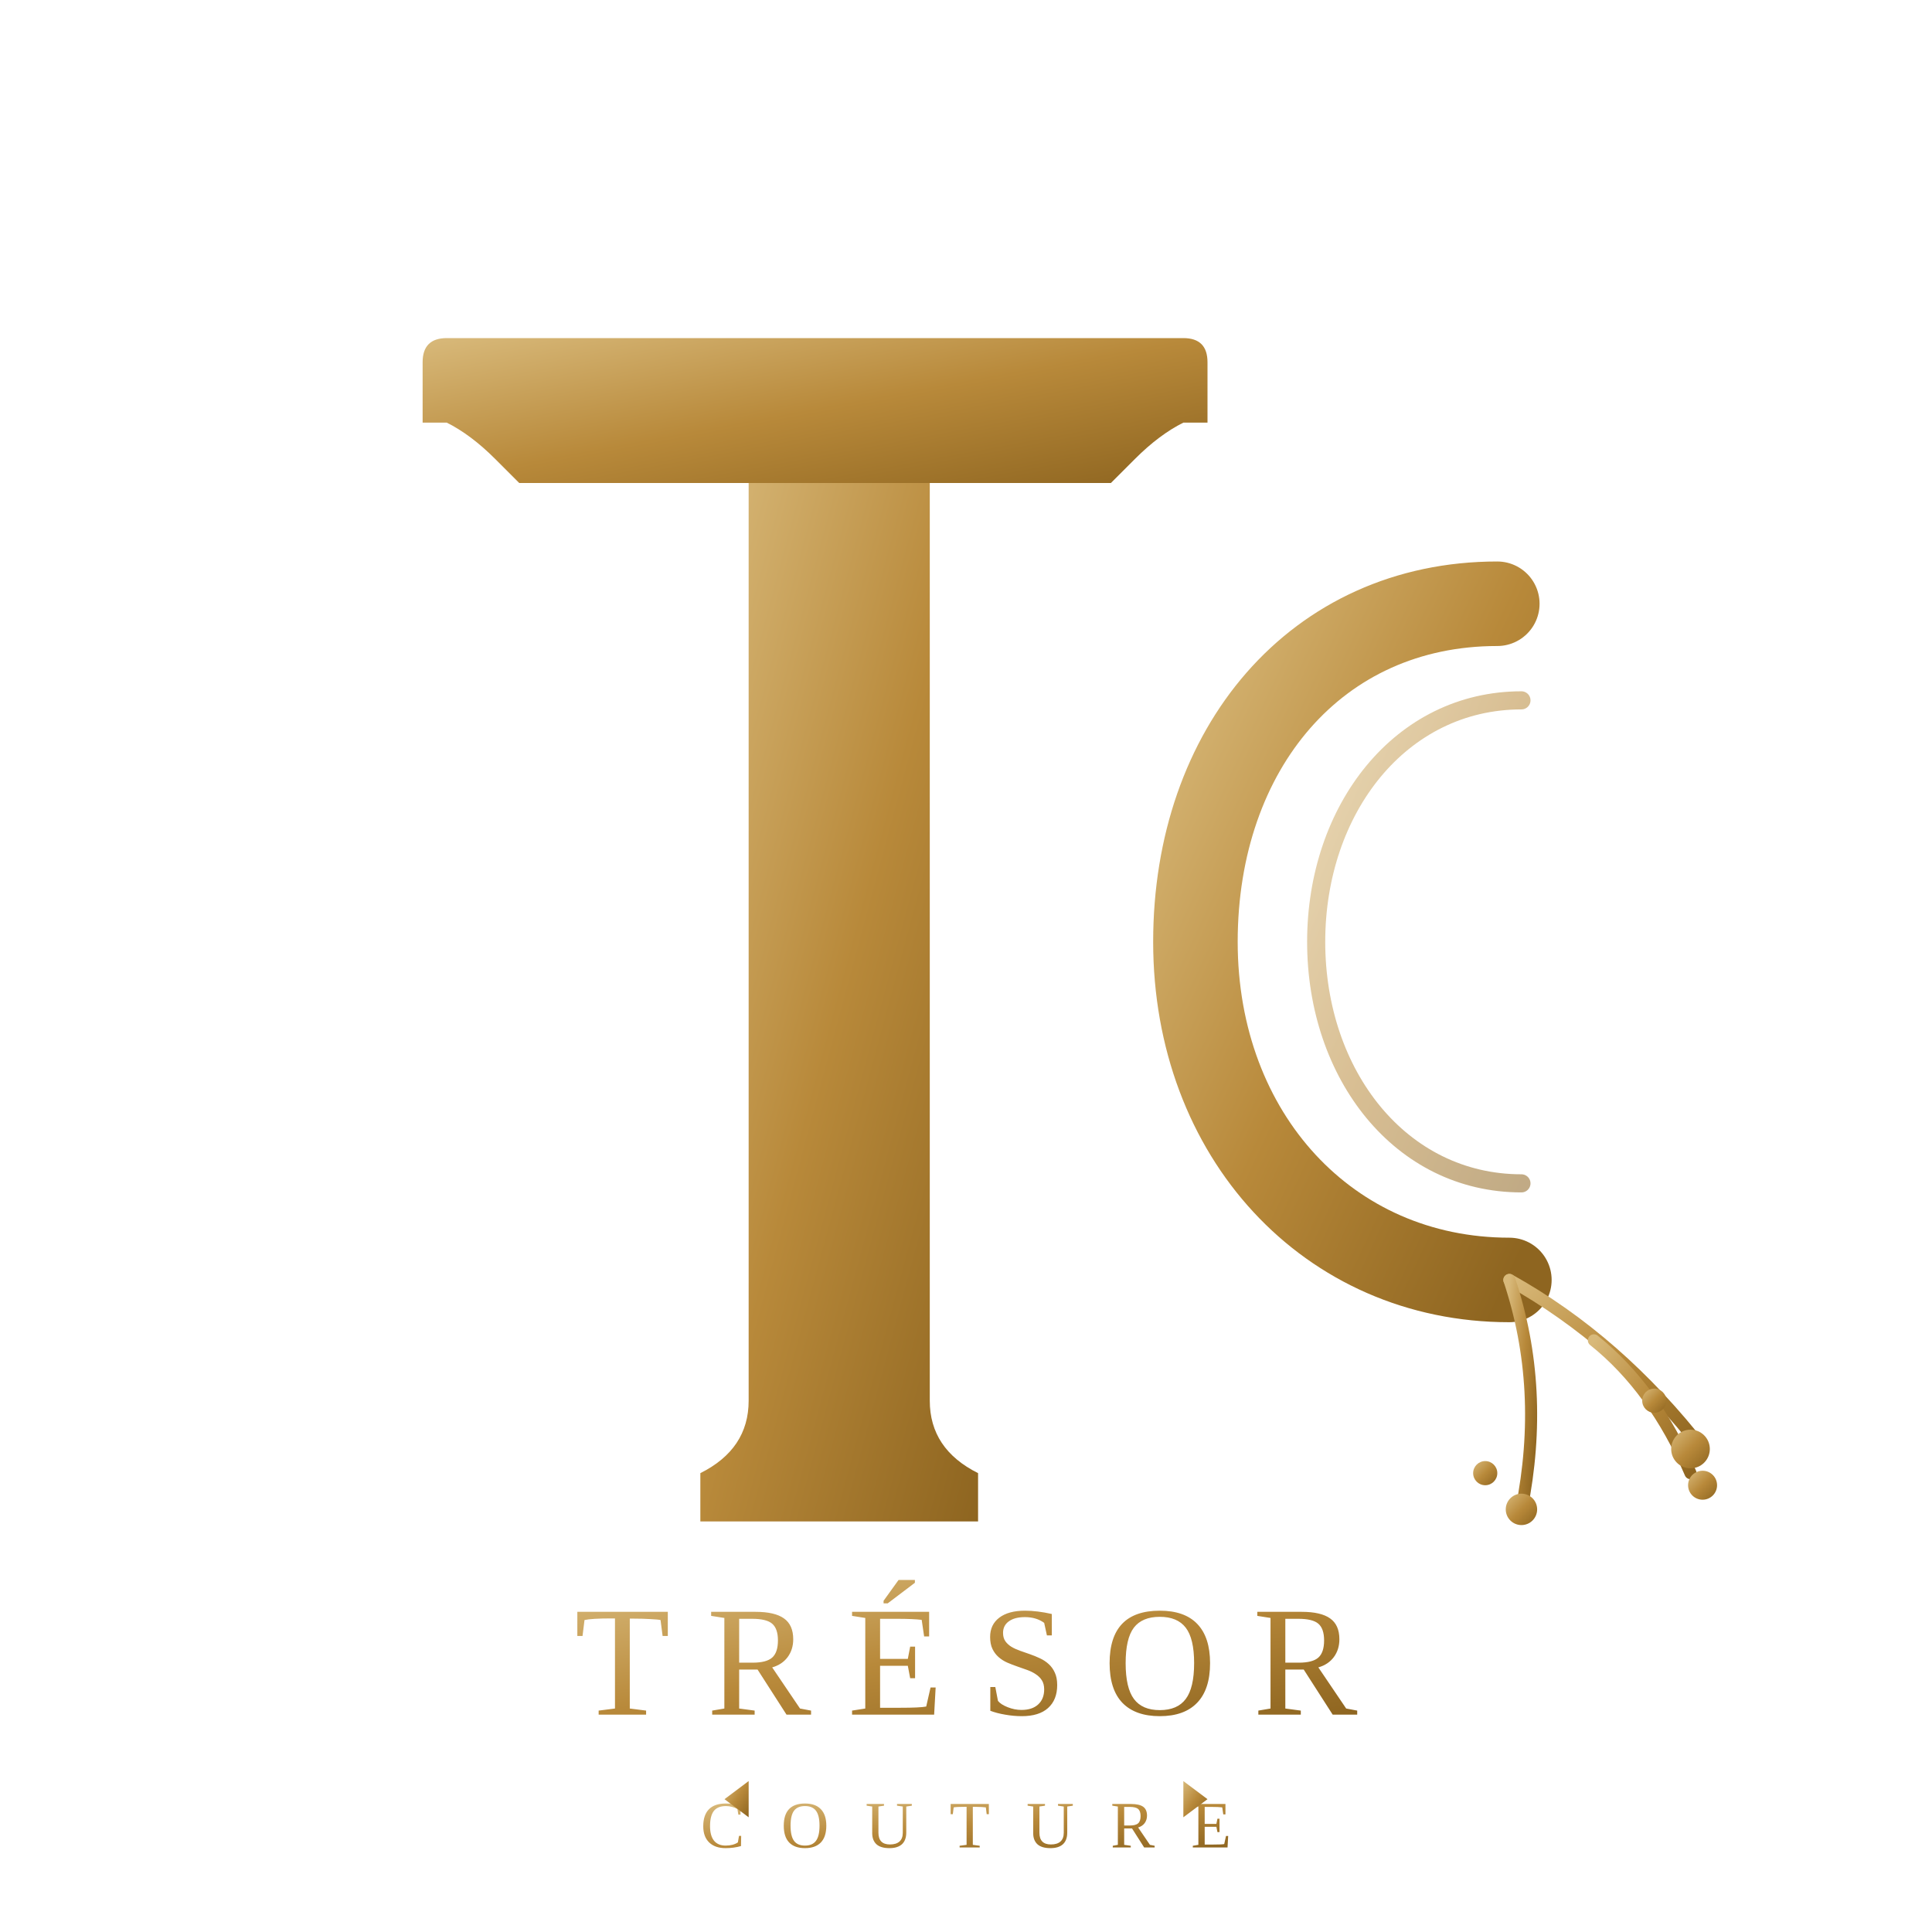
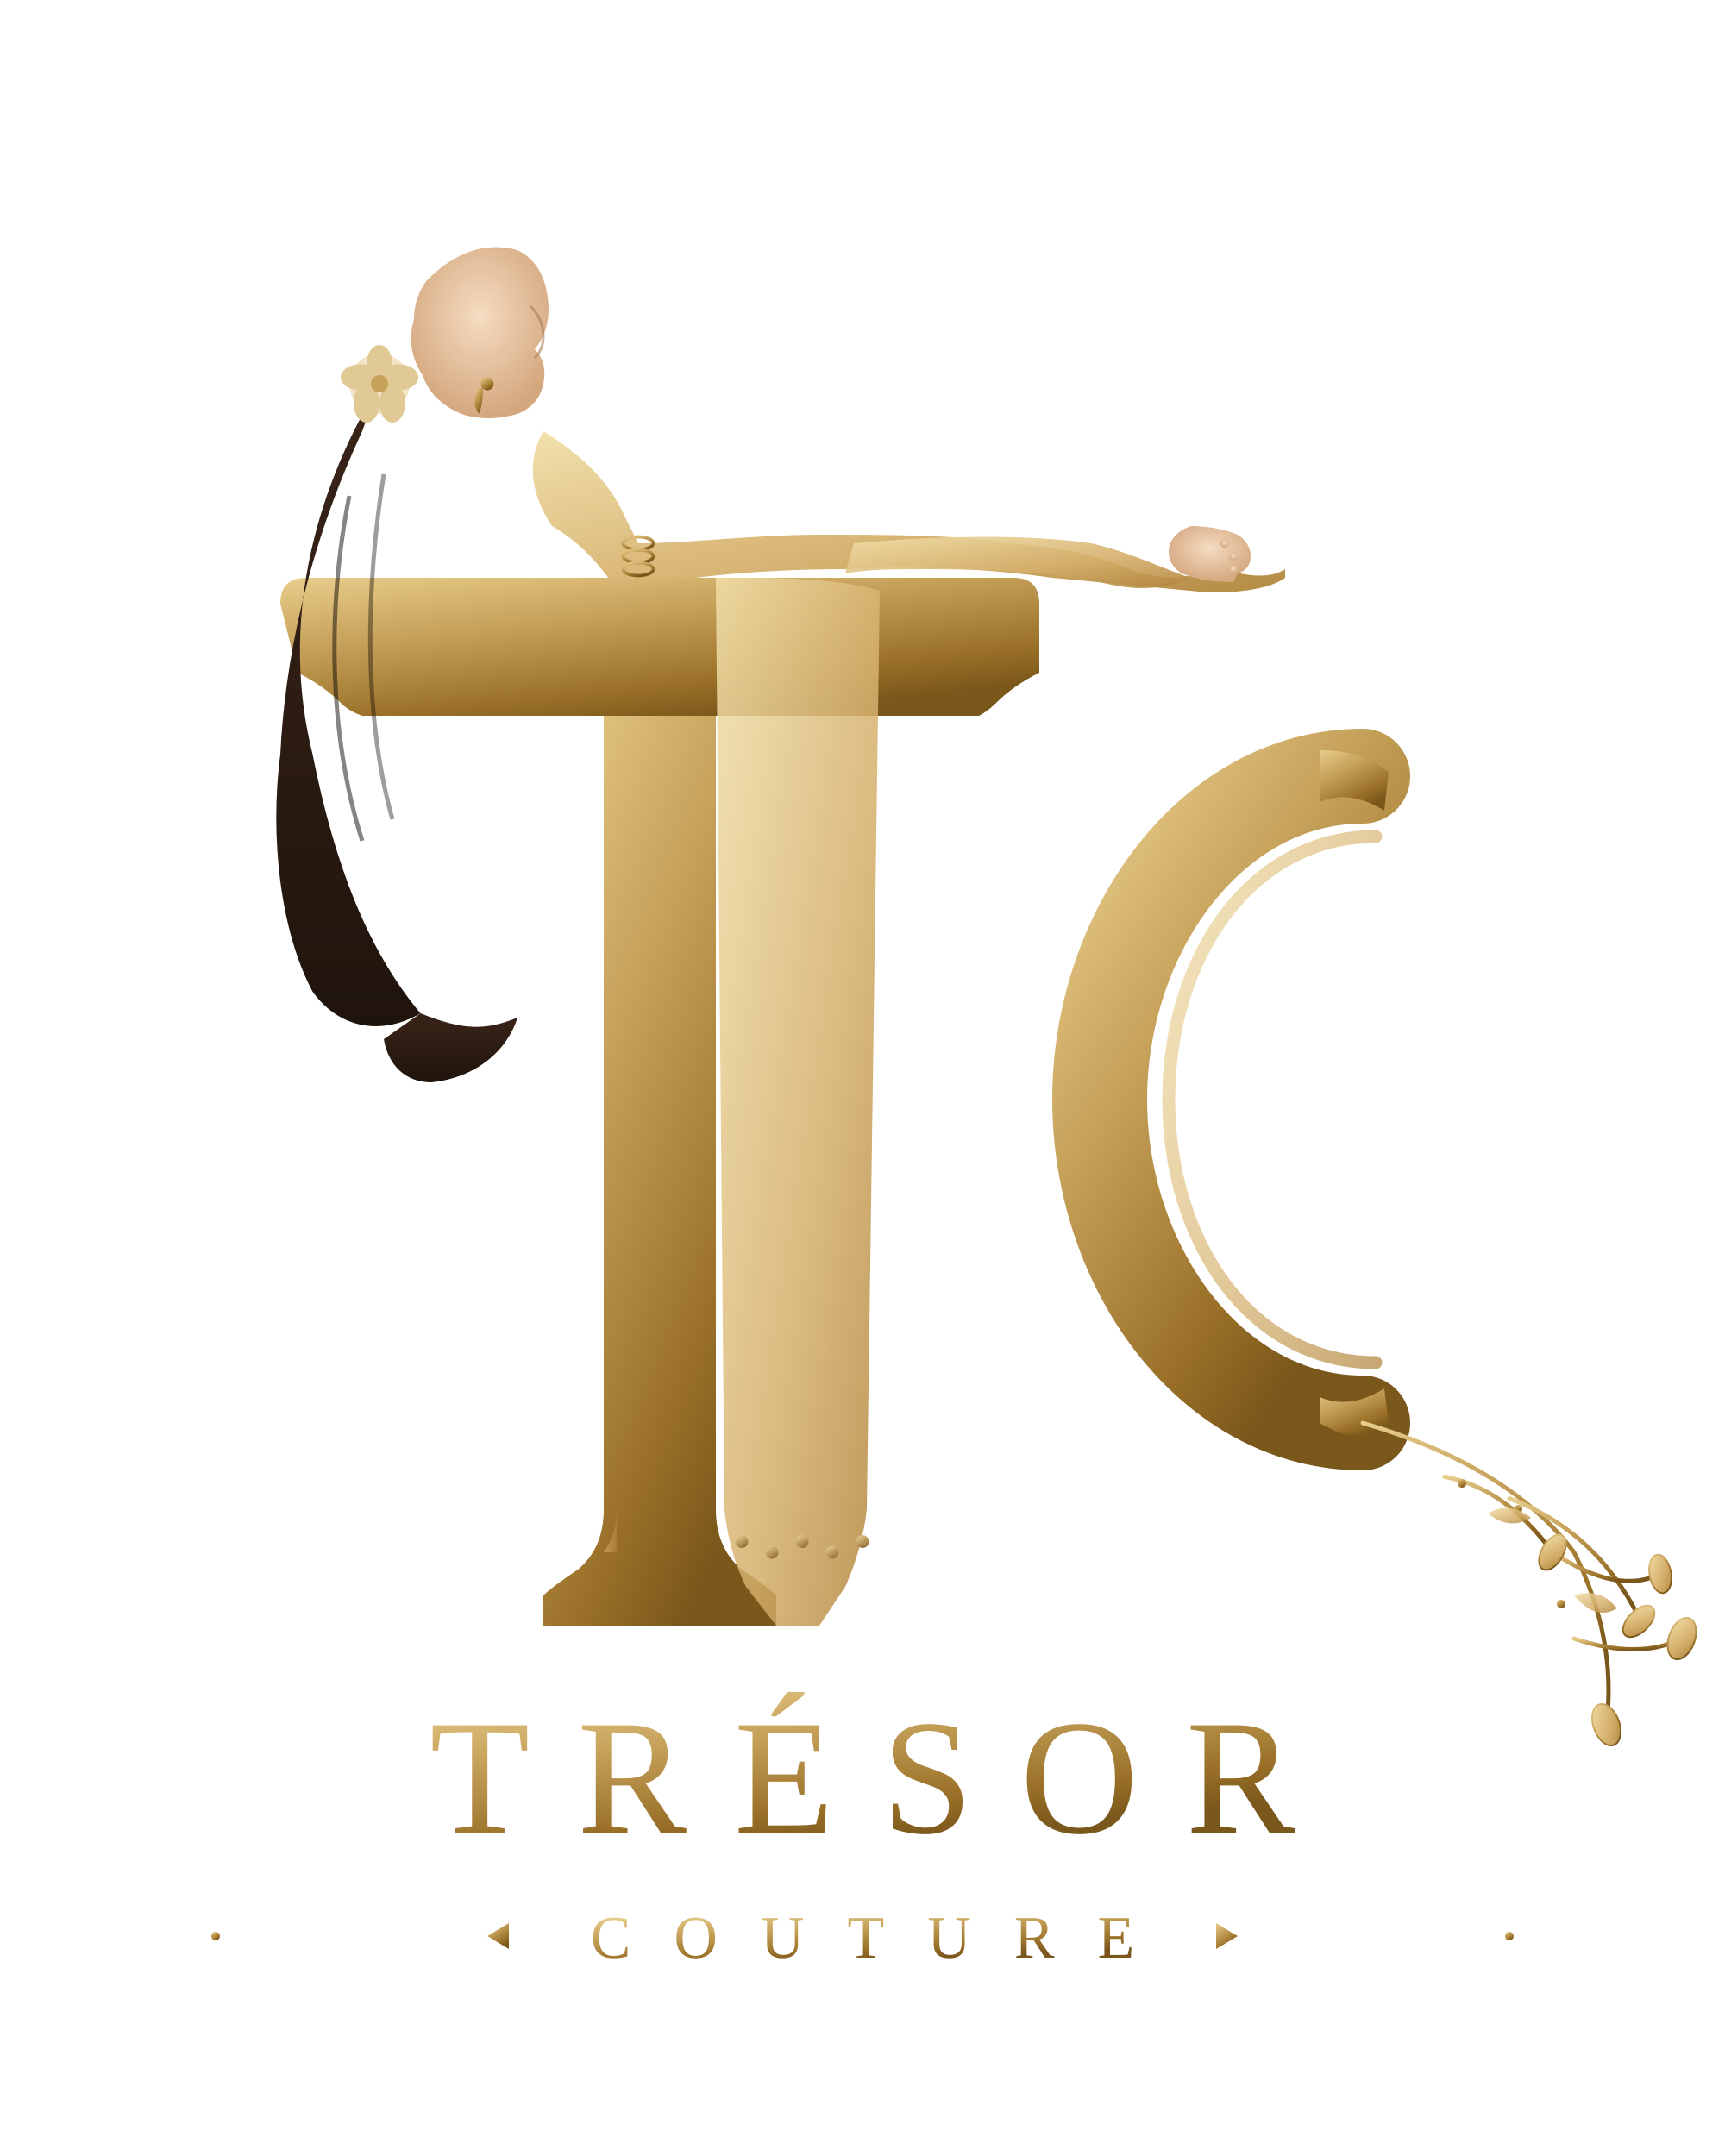
- <svg xmlns="http://www.w3.org/2000/svg" viewBox="0 0 320 320" role="img" aria-label="Trésor Couture monogram">
+ <svg xmlns="http://www.w3.org/2000/svg" viewBox="0 0 800 1000" role="img" aria-label="Trésor Couture monogram">
  <defs>
-     <linearGradient id="tc-gold" x1="0" y1="0" x2="1" y2="1">
-       <stop offset="0%" stop-color="#D8B97A" />
-       <stop offset="50%" stop-color="#B8893A" />
-       <stop offset="100%" stop-color="#8E6520" />
+     <linearGradient id="tc-gold" x1="0" y1="0" x2="0.6" y2="1">
+       <stop offset="0%" stop-color="#E8CD8B" />
+       <stop offset="40%" stop-color="#C5A059" />
+       <stop offset="80%" stop-color="#9A7028" />
+       <stop offset="100%" stop-color="#7A571B" />
    </linearGradient>
+     <linearGradient id="tc-gold-light" x1="0" y1="0" x2="1" y2="1">
+       <stop offset="0%" stop-color="#F1DFA8" />
+       <stop offset="60%" stop-color="#D4AE6A" />
+       <stop offset="100%" stop-color="#B0843A" />
+     </linearGradient>
+     <linearGradient id="tc-hair" x1="0" y1="0" x2="0" y2="1">
+       <stop offset="0%" stop-color="#3A2418" />
+       <stop offset="100%" stop-color="#1F140C" />
+     </linearGradient>
+     <radialGradient id="tc-skin" cx="0.5" cy="0.4" r="0.6">
+       <stop offset="0%" stop-color="#F5DCC1" />
+       <stop offset="100%" stop-color="#D4A77E" />
+     </radialGradient>
  </defs>
  <g fill="url(#tc-gold)">
-     <path d="M 70 70              L 70 60 Q 70 56 74 56              L 196 56 Q 200 56 200 60              L 200 70              L 196 70 Q 192 72 188 76              L 184 80              L 86 80              L 82 76 Q 78 72 74 70 Z" />
-     <path d="M 124 80              L 124 232              Q 124 240 116 244              L 116 252              L 162 252              L 162 244              Q 154 240 154 232              L 154 80 Z" />
+     <path d="M 130 280              Q 130 268 142 268              L 470 268              Q 482 268 482 280              L 482 312              Q 470 318 462 326              Q 458 330 454 332              L 168 332              Q 162 330 158 326              Q 150 318 138 312 Z" />
+     <path d="M 280 332              L 280 700              Q 280 718 268 728              Q 256 736 252 740              L 252 754              L 360 754              L 360 740              Q 356 736 344 728              Q 332 718 332 700              L 332 332 Z" />
+     <path d="M 286 340 L 286 700 Q 286 712 280 720 L 286 720 L 286 340 Z" fill="url(#tc-gold-light)" opacity="0.6" />
  </g>
-   <g fill="none" stroke="url(#tc-gold)" stroke-width="14" stroke-linecap="round">
-     <path d="M 248 100              C 218 100 198 124 198 156              C 198 188 220 212 250 212" />
-     <path d="M 252 116              C 232 116 218 134 218 156              C 218 178 232 196 252 196" stroke-width="3" opacity="0.55" />
+   <g fill="none" stroke="url(#tc-gold)" stroke-width="44" stroke-linecap="round">
+     <path d="M 632 360              C 562 360 510 432 510 510              C 510 588 562 660 632 660" />
+   </g>
+   <g fill="none" stroke="url(#tc-gold-light)" stroke-width="6" stroke-linecap="round" opacity="0.7">
+     <path d="M 638 388              C 580 388 542 444 542 510              C 542 576 580 632 638 632" />
+   </g>
+   <g fill="url(#tc-gold)">
+     <path d="M 612 348 Q 632 348 644 358 L 642 376 Q 626 366 612 372 Z" />
+     <path d="M 612 660 Q 632 672 644 660 L 642 644 Q 626 654 612 648 Z" />
+   </g>
+   <g fill="url(#tc-hair)">
+     <path d="M 175 180              C 145 230 130 290 145 350              C 155 400 170 440 195 470              C 178 480 158 478 145 460              C 130 432 125 388 130 350              C 132 308 142 256 168 200 Z" />
+     <path d="M 195 470              C 215 478 225 478 240 472              C 235 488 220 500 200 502              C 188 502 180 494 178 482 Z" />
+     <path d="M 162 230 C 152 280 152 340 168 390" stroke="#0F0905" stroke-width="2" fill="none" opacity="0.5" />
+     <path d="M 178 220 C 170 270 168 330 182 380" stroke="#0F0905" stroke-width="2" fill="none" opacity="0.4" />
+   </g>
+   <g transform="translate(176 178)">
+     <circle r="14" fill="#F2E4C4" />
+     <g fill="#E0C994">
+       <ellipse cx="0" cy="-9" rx="6" ry="9" />
+       <ellipse cx="9" cy="-3" rx="9" ry="6" />
+       <ellipse cx="6" cy="9" rx="6" ry="9" />
+       <ellipse cx="-6" cy="9" rx="6" ry="9" />
+       <ellipse cx="-9" cy="-3" rx="9" ry="6" />
+     </g>
+     <circle r="4" fill="#C5A059" />
+   </g>
+   <path d="M 198 130            Q 218 110 240 116            Q 252 122 254 138            Q 256 152 248 162            Q 254 168 252 178            Q 250 188 240 192            Q 226 196 214 192            Q 200 186 196 174            Q 188 162 192 148            Q 192 138 198 130 Z" fill="url(#tc-skin)" />
+   <path d="M 246 142 Q 252 148 252 156 Q 252 162 248 166" stroke="#A87B52" stroke-width="1.2" fill="none" opacity="0.6" />
+   <g fill="url(#tc-gold)">
+     <circle cx="226" cy="178" r="3" />
+     <path d="M 224 180 Q 224 188 222 192 L 220 188 Q 220 184 222 180 Z" />
+   </g>
+   <g fill="url(#tc-gold-light)" opacity="0.95">
+     <path d="M 252 200              C 268 210 282 222 290 240              L 296 252              C 320 252 350 248 380 248              C 410 248 444 248 470 252              C 488 254 506 256 524 264              C 540 270 552 268 562 264              L 568 264              C 580 268 590 268 596 264              L 596 268              C 588 274 568 276 552 274              C 530 272 510 270 488 268              C 460 264 426 262 392 264              C 350 264 314 268 286 274              C 280 264 270 252 256 244              C 248 232 244 218 250 204 Z" />
+   </g>
+   <g fill="url(#tc-gold-light)" opacity="0.85">
+     <path d="M 332 268              L 336 700              Q 338 720 346 736              L 360 754              L 380 754              L 392 736              Q 400 718 402 700              L 408 274              C 396 270 372 268 350 268 Z" />
+     <path d="M 340 320 L 340 680" stroke="url(#tc-gold)" stroke-width="1" fill="none" opacity="0.6" />
+     <path d="M 350 320 L 350 680" stroke="url(#tc-gold)" stroke-width="1" fill="none" opacity="0.4" />
+     <path d="M 360 320 L 360 680" stroke="url(#tc-gold)" stroke-width="1" fill="none" opacity="0.6" />
+     <path d="M 370 320 L 370 680" stroke="url(#tc-gold)" stroke-width="1" fill="none" opacity="0.4" />
+     <path d="M 380 320 L 380 680" stroke="url(#tc-gold)" stroke-width="1" fill="none" opacity="0.6" />
+     <path d="M 390 320 L 390 680" stroke="url(#tc-gold)" stroke-width="1" fill="none" opacity="0.4" />
+     <path d="M 332 700 L 408 700" stroke="url(#tc-gold)" stroke-width="3" fill="none" />
+     <g fill="url(#tc-gold)">
+       <circle cx="344" cy="715" r="3" />
+       <circle cx="358" cy="720" r="3" />
+       <circle cx="372" cy="715" r="3" />
+       <circle cx="386" cy="720" r="3" />
+       <circle cx="400" cy="715" r="3" />
+     </g>
+   </g>
+   <g fill="url(#tc-gold-light)" opacity="0.9">
+     <path d="M 396 252              C 440 248 478 248 506 252              C 524 256 540 264 552 268              C 538 274 526 274 510 270              C 488 266 462 264 432 264              C 416 264 402 264 392 266 Z" />
+   </g>
+   <g fill="url(#tc-skin)">
+     <path d="M 552 244              Q 564 244 574 248              Q 580 252 580 258              Q 580 264 574 266              L 572 270              Q 558 270 548 266              Q 542 262 542 256              Q 542 250 548 246 Z" />
+     <circle cx="568" cy="252" r="2" />
+     <circle cx="572" cy="258" r="2" />
+     <circle cx="572" cy="264" r="2" />
+   </g>
+   <g fill="none" stroke="url(#tc-gold)" stroke-width="1.5">
+     <ellipse cx="296" cy="252" rx="7" ry="3" />
+     <ellipse cx="296" cy="258" rx="7" ry="3" />
+     <ellipse cx="296" cy="264" rx="7" ry="3" />
  </g>
  <g stroke="url(#tc-gold)" stroke-width="2" fill="none" stroke-linecap="round">
-     <path d="M 250 212 Q 268 222 282 240" />
-     <path d="M 264 222 Q 274 230 280 244" />
-     <path d="M 250 212 Q 256 230 252 250" />
+     <path d="M 632 660 Q 700 680 730 720 Q 750 760 745 800" />
+     <path d="M 670 685 Q 698 690 720 720" />
+     <path d="M 700 695 Q 740 710 760 750" />
+     <path d="M 720 720 Q 750 740 770 730" />
+     <path d="M 730 760 Q 760 770 780 760" />
+   </g>
+   <g fill="url(#tc-gold-light)" stroke="url(#tc-gold)" stroke-width="0.8">
+     <ellipse cx="720" cy="720" rx="5" ry="9" transform="rotate(30 720 720)" />
+     <ellipse cx="760" cy="752" rx="5" ry="9" transform="rotate(45 760 752)" />
+     <ellipse cx="770" cy="730" rx="5" ry="9" transform="rotate(-10 770 730)" />
+     <ellipse cx="780" cy="760" rx="6" ry="10" transform="rotate(20 780 760)" />
+     <ellipse cx="745" cy="800" rx="6" ry="10" transform="rotate(-20 745 800)" />
  </g>
  <g fill="url(#tc-gold)">
-     <circle cx="280" cy="240" r="3.2" />
-     <circle cx="282" cy="246" r="2.4" />
-     <circle cx="252" cy="250" r="2.6" />
-     <circle cx="246" cy="244" r="2" />
-     <circle cx="274" cy="232" r="2" />
+     <circle cx="678" cy="688" r="2" />
+     <circle cx="704" cy="700" r="2" />
+     <circle cx="724" cy="744" r="2" />
+   </g>
+   <g fill="url(#tc-gold-light)" opacity="0.85">
+     <path d="M 690 702 Q 700 696 710 704 Q 700 710 690 702 Z" />
+     <path d="M 730 740 Q 742 736 750 746 Q 740 752 730 740 Z" />
  </g>
  <g fill="url(#tc-gold)" font-family="'Cormorant Garamond', 'Times New Roman', serif" text-anchor="middle">
-     <text x="160" y="284" font-size="26" letter-spacing="6">TRÉSOR</text>
-     <text x="160" y="306" font-size="11" letter-spacing="6">COUTURE</text>
+     <text x="400" y="850" font-size="76" letter-spacing="22" font-weight="500">TRÉSOR</text>
+     <text x="400" y="908" font-size="28" letter-spacing="20" font-weight="400">COUTURE</text>
  </g>
-   <g stroke="url(#tc-gold)" stroke-width="1" stroke-linecap="round">
-     <line x1="74" y1="298" x2="118" y2="298" />
-     <line x1="202" y1="298" x2="246" y2="298" />
+   <g stroke="url(#tc-gold)" stroke-width="1.4" stroke-linecap="round">
+     <line x1="100" y1="898" x2="226" y2="898" />
+     <line x1="574" y1="898" x2="700" y2="898" />
  </g>
  <g fill="url(#tc-gold)">
-     <polygon points="120,298 124,295 124,301" />
-     <polygon points="200,298 196,295 196,301" />
+     <polygon points="226,898 236,892 236,904" />
+     <polygon points="574,898 564,892 564,904" />
+     <circle cx="100" cy="898" r="2" />
+     <circle cx="700" cy="898" r="2" />
  </g>
</svg>
